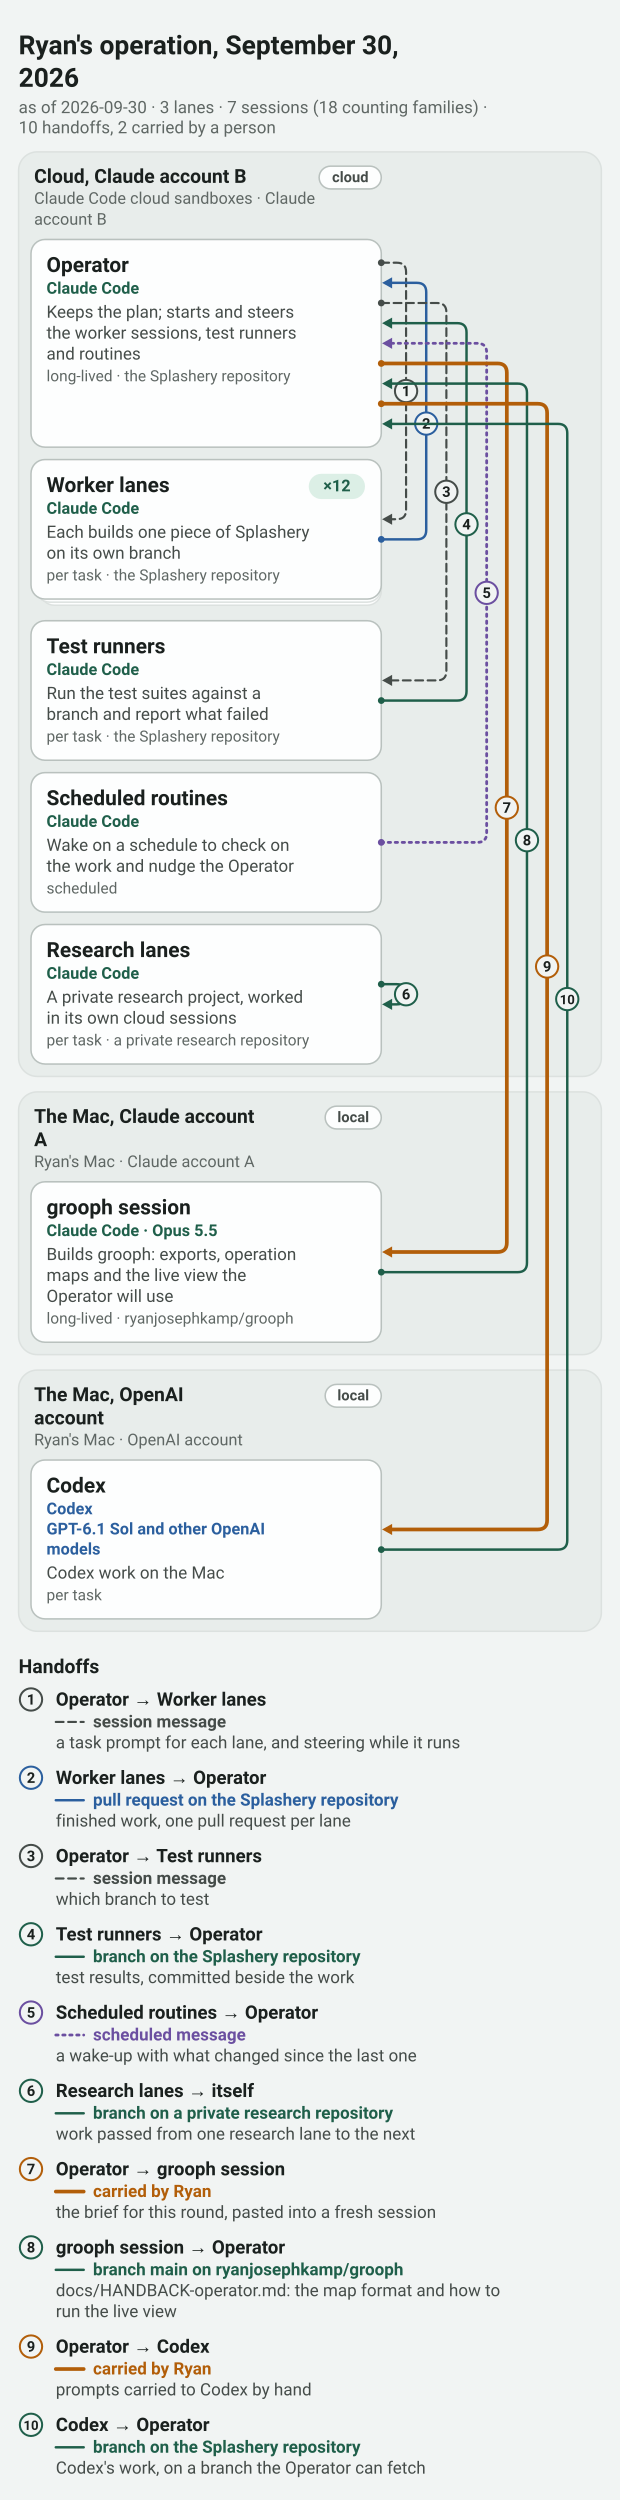
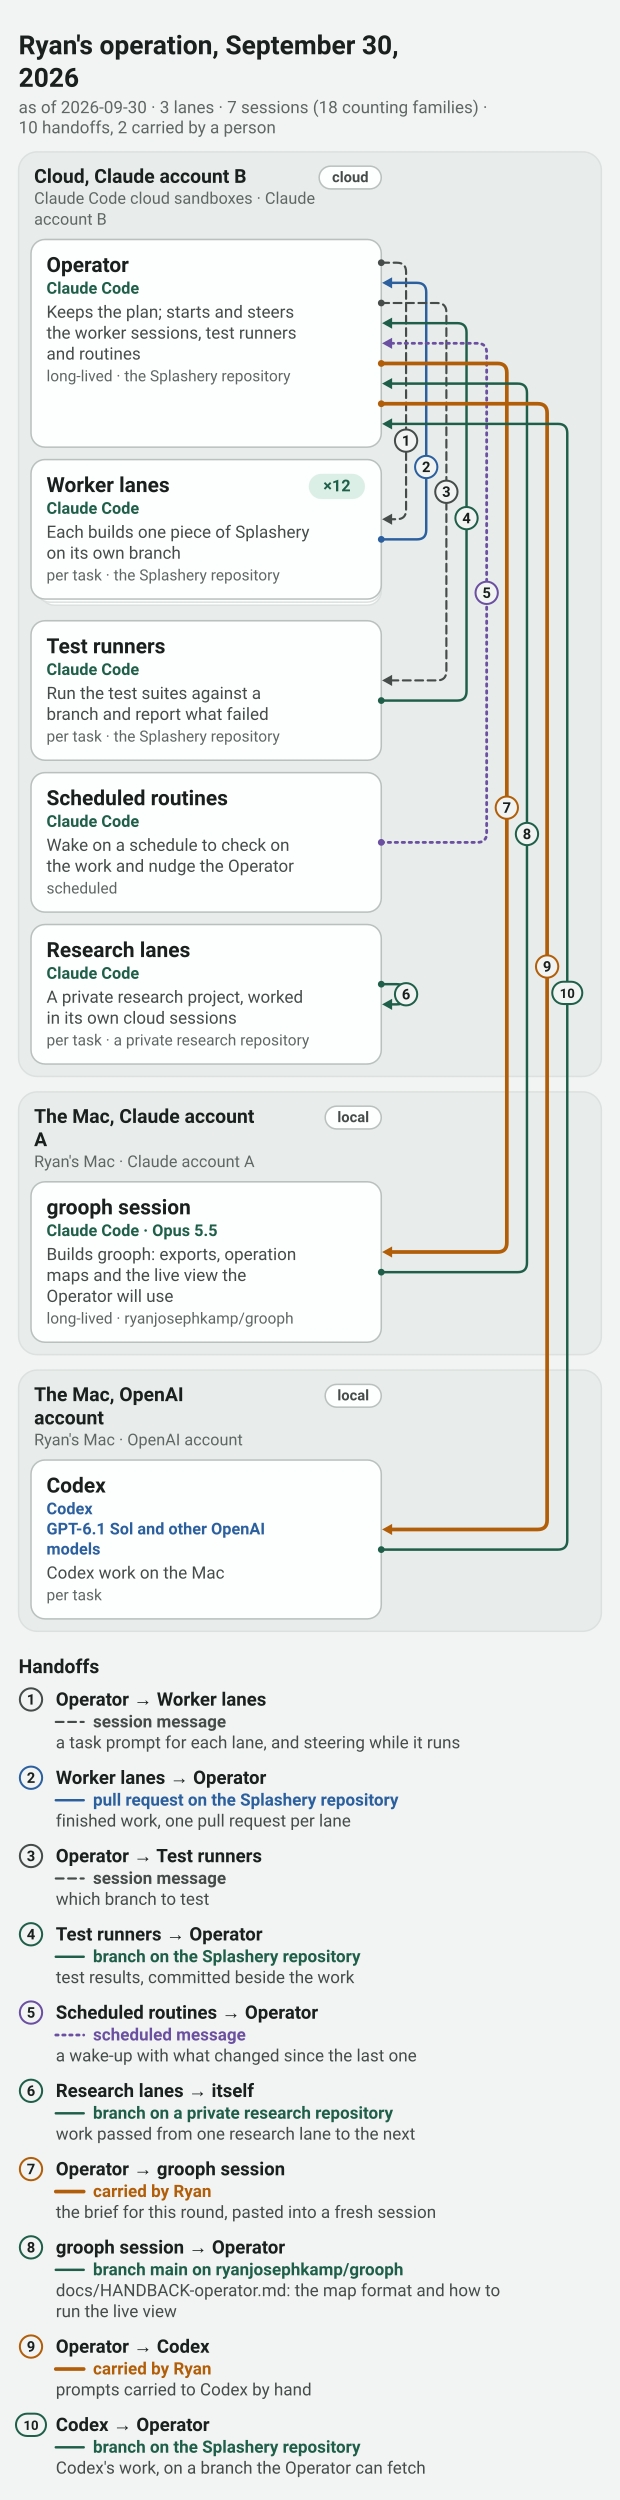
<svg xmlns="http://www.w3.org/2000/svg" class="grooph-picture" data-picture="map" viewBox="0 0 400 1613" width="400" height="1613" role="img" font-family="system-ui, -apple-system, 'Segoe UI', Roboto, 'Helvetica Neue', Arial, sans-serif">
  <rect x="0" y="0" width="400" height="1613" style="fill:#f1f4f3" />
  <text x="12" y="35" font-size="17" font-weight="700" style="fill:#1a201e">Ryan's operation, September 30,</text>
  <text x="12" y="56" font-size="17" font-weight="700" style="fill:#1a201e">2026</text>
  <text x="12" y="73" font-size="11" style="fill:#5f6764">as of 2026-09-30 · 3 lanes · 7 sessions (18 counting families) ·</text>
  <text x="12" y="86" font-size="11" style="fill:#5f6764">10 handoffs, 2 carried by a person</text>
  <g data-lane="cloud-b">
    <rect x="12" y="98" width="376" height="596.5" rx="12" stroke-width="1" style="fill:#e8edeb;stroke:#dce1df" />
    <text x="22" y="118" font-size="12.5" font-weight="700" style="fill:#1a201e">Cloud, Claude account B</text>
    <rect x="205.9" y="107.2" width="40.1" height="14.7" rx="7.4" stroke-width="1" style="fill:#fdfefe;stroke:#b9c1be" />
    <text x="226" y="117.5" font-size="9.5" font-weight="700" text-anchor="middle" style="fill:#454c49">cloud</text>
    <text x="22" y="131.5" font-size="10.5" style="fill:#5f6764">Claude Code cloud sandboxes · Claude</text>
    <text x="22" y="145" font-size="10.5" style="fill:#5f6764">account B</text>
  </g>
  <g data-lane="mac-a">
    <rect x="12" y="704.5" width="376" height="169.5" rx="12" stroke-width="1" style="fill:#e8edeb;stroke:#dce1df" />
    <text x="22" y="724.5" font-size="12.5" font-weight="700" style="fill:#1a201e">The Mac, Claude account</text>
    <rect x="209.8" y="713.7" width="36.2" height="14.7" rx="7.4" stroke-width="1" style="fill:#fdfefe;stroke:#b9c1be" />
    <text x="227.9" y="724" font-size="9.5" font-weight="700" text-anchor="middle" style="fill:#454c49">local</text>
    <text x="22" y="739.5" font-size="12.5" font-weight="700" style="fill:#1a201e">A</text>
    <text x="22" y="753" font-size="10.5" style="fill:#5f6764">Ryan's Mac · Claude account A</text>
  </g>
  <g data-lane="mac-openai">
    <rect x="12" y="884" width="376" height="168.5" rx="12" stroke-width="1" style="fill:#e8edeb;stroke:#dce1df" />
    <text x="22" y="904" font-size="12.5" font-weight="700" style="fill:#1a201e">The Mac, OpenAI</text>
    <rect x="209.8" y="893.2" width="36.2" height="14.7" rx="7.4" stroke-width="1" style="fill:#fdfefe;stroke:#b9c1be" />
    <text x="227.9" y="903.5" font-size="9.5" font-weight="700" text-anchor="middle" style="fill:#454c49">local</text>
    <text x="22" y="919" font-size="12.5" font-weight="700" style="fill:#1a201e">account</text>
    <text x="22" y="932.5" font-size="10.5" style="fill:#5f6764">Ryan's Mac · OpenAI account</text>
  </g>
  <g data-session="operator">
    <rect data-card="" x="20" y="154.5" width="226" height="134" rx="9" stroke-width="1" style="fill:#fdfefe;stroke:#b9c1be" />
    <text x="30" y="175.5" font-size="13.5" font-weight="700" style="fill:#1a201e">Operator</text>
    <text x="30" y="189.5" font-size="10.5" font-weight="700" style="fill:#1f5f4a">Claude Code</text>
    <text x="30" y="205" font-size="11" style="fill:#454c49">Keeps the plan; starts and steers</text>
    <text x="30" y="218.5" font-size="11" style="fill:#454c49">the worker sessions, test runners</text>
    <text x="30" y="232" font-size="11" style="fill:#454c49">and routines</text>
    <text x="30" y="246" font-size="10" style="fill:#5f6764">long-lived · the Splashery repository</text>
  </g>
  <g data-session="workers">
    <rect x="26" y="302.5" width="220" height="88" rx="9" stroke-width="1" style="fill:#fdfefe;stroke:#dce1df" />
    <rect x="23" y="299.5" width="223" height="89" rx="9" stroke-width="1" style="fill:#fdfefe;stroke:#dce1df" />
    <rect data-card="" x="20" y="296.5" width="226" height="90" rx="9" stroke-width="1" style="fill:#fdfefe;stroke:#b9c1be" />
    <text x="30" y="317.5" font-size="13.5" font-weight="700" style="fill:#1a201e">Worker lanes</text>
    <rect x="199.2" y="305.7" width="36.3" height="16.3" rx="8.1" style="fill:#dcefe6" />
    <text x="217.4" y="317" font-size="10.5" font-weight="700" text-anchor="middle" style="fill:#1f5f4a">×12</text>
    <text x="30" y="331.5" font-size="10.5" font-weight="700" style="fill:#1f5f4a">Claude Code</text>
    <text x="30" y="347" font-size="11" style="fill:#454c49">Each builds one piece of Splashery</text>
    <text x="30" y="360.5" font-size="11" style="fill:#454c49">on its own branch</text>
    <text x="30" y="374.5" font-size="10" style="fill:#5f6764">per task · the Splashery repository</text>
  </g>
  <g data-session="test-runners">
    <rect data-card="" x="20" y="400.5" width="226" height="90" rx="9" stroke-width="1" style="fill:#fdfefe;stroke:#b9c1be" />
    <text x="30" y="421.5" font-size="13.5" font-weight="700" style="fill:#1a201e">Test runners</text>
    <text x="30" y="435.5" font-size="10.5" font-weight="700" style="fill:#1f5f4a">Claude Code</text>
    <text x="30" y="451" font-size="11" style="fill:#454c49">Run the test suites against a</text>
    <text x="30" y="464.5" font-size="11" style="fill:#454c49">branch and report what failed</text>
    <text x="30" y="478.5" font-size="10" style="fill:#5f6764">per task · the Splashery repository</text>
  </g>
  <g data-session="routines">
    <rect data-card="" x="20" y="498.5" width="226" height="90" rx="9" stroke-width="1" style="fill:#fdfefe;stroke:#b9c1be" />
    <text x="30" y="519.5" font-size="13.5" font-weight="700" style="fill:#1a201e">Scheduled routines</text>
    <text x="30" y="533.5" font-size="10.5" font-weight="700" style="fill:#1f5f4a">Claude Code</text>
    <text x="30" y="549" font-size="11" style="fill:#454c49">Wake on a schedule to check on</text>
    <text x="30" y="562.5" font-size="11" style="fill:#454c49">the work and nudge the Operator</text>
    <text x="30" y="576.5" font-size="10" style="fill:#5f6764">scheduled</text>
  </g>
  <g data-session="research">
    <rect data-card="" x="20" y="596.5" width="226" height="90" rx="9" stroke-width="1" style="fill:#fdfefe;stroke:#b9c1be" />
    <text x="30" y="617.5" font-size="13.5" font-weight="700" style="fill:#1a201e">Research lanes</text>
    <text x="30" y="631.5" font-size="10.5" font-weight="700" style="fill:#1f5f4a">Claude Code</text>
    <text x="30" y="647" font-size="11" style="fill:#454c49">A private research project, worked</text>
    <text x="30" y="660.5" font-size="11" style="fill:#454c49">in its own cloud sessions</text>
    <text x="30" y="674.5" font-size="10" style="fill:#5f6764">per task · a private research repository</text>
  </g>
  <g data-session="grooph">
    <rect data-card="" x="20" y="762.5" width="226" height="103.5" rx="9" stroke-width="1" style="fill:#fdfefe;stroke:#b9c1be" />
    <text x="30" y="783.5" font-size="13.5" font-weight="700" style="fill:#1a201e">grooph session</text>
    <text x="30" y="797.5" font-size="10.5" font-weight="700" style="fill:#1f5f4a">Claude Code · Opus 5.5</text>
    <text x="30" y="813" font-size="11" style="fill:#454c49">Builds grooph: exports, operation</text>
    <text x="30" y="826.5" font-size="11" style="fill:#454c49">maps and the live view the</text>
    <text x="30" y="840" font-size="11" style="fill:#454c49">Operator will use</text>
    <text x="30" y="854" font-size="10" style="fill:#5f6764">long-lived · ryanjosephkamp/grooph</text>
  </g>
  <g data-session="codex">
    <rect data-card="" x="20" y="942" width="226" height="102.5" rx="9" stroke-width="1" style="fill:#fdfefe;stroke:#b9c1be" />
    <text x="30" y="963" font-size="13.5" font-weight="700" style="fill:#1a201e">Codex</text>
    <text x="30" y="977" font-size="10.5" font-weight="700" style="fill:#2b5f9e">Codex</text>
    <text x="30" y="990" font-size="10.5" font-weight="700" style="fill:#2b5f9e">GPT-6.1 Sol and other OpenAI</text>
    <text x="30" y="1003" font-size="10.5" font-weight="700" style="fill:#2b5f9e">models</text>
    <text x="30" y="1018.5" font-size="11" style="fill:#454c49">Codex work on the Mac</text>
    <text x="30" y="1032.5" font-size="10" style="fill:#5f6764">per task</text>
  </g>
  <g data-handoff="h-start-workers">
    <path d="M246,169.5 H256 Q262,169.5 262,175.5 V329 Q262,335 256,335 H251.5" fill="none" stroke-width="1.4" stroke-linecap="round" stroke-dasharray="5 3" style="stroke:#454c49" />
    <circle cx="246" cy="169.5" r="2.2" style="fill:#454c49" />
    <path d="M246.5,335 l6.5,-3.6 v7.2 z" style="fill:#454c49" />
-     <circle cx="262" cy="252.3" r="7.2" stroke-width="1.3" style="fill:#f1f4f3;stroke:#454c49" />
-     <text x="262" y="255.6" font-size="9.5" font-weight="700" text-anchor="middle" style="fill:#1a201e">1</text>
+     <g data-badge="">
+       <circle cx="262" cy="284.3" r="7.2" stroke-width="1.3" style="fill:#f1f4f3;stroke:#454c49" />
+       <text x="262" y="287.6" font-size="9.5" font-weight="700" text-anchor="middle" style="fill:#1a201e">1</text>
+     </g>
  </g>
  <g data-handoff="h-workers-back">
    <path d="M246,348 H269 Q275,348 275,342 V188.5 Q275,182.5 269,182.5 H251.5" fill="none" stroke-width="1.6" stroke-linecap="round" style="stroke:#2b5f9e" />
    <circle cx="246" cy="348" r="2.2" style="fill:#2b5f9e" />
    <path d="M246.5,182.5 l6.5,-3.6 v7.2 z" style="fill:#2b5f9e" />
-     <circle cx="275" cy="273.3" r="7.2" stroke-width="1.3" style="fill:#f1f4f3;stroke:#2b5f9e" />
-     <text x="275" y="276.6" font-size="9.5" font-weight="700" text-anchor="middle" style="fill:#1a201e">2</text>
+     <g data-badge="">
+       <circle cx="275" cy="301.3" r="7.2" stroke-width="1.3" style="fill:#f1f4f3;stroke:#2b5f9e" />
+       <text x="275" y="304.6" font-size="9.5" font-weight="700" text-anchor="middle" style="fill:#1a201e">2</text>
+     </g>
  </g>
  <g data-handoff="h-start-tests">
    <path d="M246,195.5 H282 Q288,195.5 288,201.5 V433 Q288,439 282,439 H251.5" fill="none" stroke-width="1.4" stroke-linecap="round" stroke-dasharray="5 3" style="stroke:#454c49" />
    <circle cx="246" cy="195.5" r="2.2" style="fill:#454c49" />
    <path d="M246.5,439 l6.5,-3.6 v7.2 z" style="fill:#454c49" />
-     <circle cx="288" cy="317.3" r="7.2" stroke-width="1.3" style="fill:#f1f4f3;stroke:#454c49" />
-     <text x="288" y="320.6" font-size="9.5" font-weight="700" text-anchor="middle" style="fill:#1a201e">3</text>
+     <g data-badge="">
+       <circle cx="288" cy="317.3" r="7.2" stroke-width="1.3" style="fill:#f1f4f3;stroke:#454c49" />
+       <text x="288" y="320.6" font-size="9.5" font-weight="700" text-anchor="middle" style="fill:#1a201e">3</text>
+     </g>
  </g>
  <g data-handoff="h-tests-back">
    <path d="M246,452 H295 Q301,452 301,446 V214.5 Q301,208.5 295,208.5 H251.5" fill="none" stroke-width="1.6" stroke-linecap="round" style="stroke:#1f5f4a" />
    <circle cx="246" cy="452" r="2.2" style="fill:#1f5f4a" />
    <path d="M246.5,208.5 l6.5,-3.6 v7.2 z" style="fill:#1f5f4a" />
-     <circle cx="301" cy="338.3" r="7.2" stroke-width="1.3" style="fill:#f1f4f3;stroke:#1f5f4a" />
-     <text x="301" y="341.6" font-size="9.5" font-weight="700" text-anchor="middle" style="fill:#1a201e">4</text>
+     <g data-badge="">
+       <circle cx="301" cy="334.3" r="7.2" stroke-width="1.3" style="fill:#f1f4f3;stroke:#1f5f4a" />
+       <text x="301" y="337.6" font-size="9.5" font-weight="700" text-anchor="middle" style="fill:#1a201e">4</text>
+     </g>
  </g>
  <g data-handoff="h-routines">
    <path d="M246,543.5 H308 Q314,543.5 314,537.5 V227.5 Q314,221.5 308,221.5 H251.5" fill="none" stroke-width="1.8" stroke-linecap="round" stroke-dasharray="1.5 3" style="stroke:#6b4fa0" />
    <circle cx="246" cy="543.5" r="2.2" style="fill:#6b4fa0" />
    <path d="M246.5,221.5 l6.5,-3.6 v7.2 z" style="fill:#6b4fa0" />
-     <circle cx="314" cy="382.5" r="7.2" stroke-width="1.3" style="fill:#f1f4f3;stroke:#6b4fa0" />
-     <text x="314" y="385.8" font-size="9.5" font-weight="700" text-anchor="middle" style="fill:#1a201e">5</text>
+     <g data-badge="">
+       <circle cx="314" cy="382.5" r="7.2" stroke-width="1.3" style="fill:#f1f4f3;stroke:#6b4fa0" />
+       <text x="314" y="385.8" font-size="9.5" font-weight="700" text-anchor="middle" style="fill:#1a201e">5</text>
+     </g>
  </g>
  <g data-handoff="h-research">
    <path d="M246,635 H256 Q262,635 262,641 V642 Q262,648 256,648 H251.5" fill="none" stroke-width="1.6" stroke-linecap="round" style="stroke:#1f5f4a" />
    <circle cx="246" cy="635" r="2.2" style="fill:#1f5f4a" />
    <path d="M246.5,648 l6.5,-3.6 v7.2 z" style="fill:#1f5f4a" />
-     <circle cx="262" cy="641.5" r="7.2" stroke-width="1.3" style="fill:#f1f4f3;stroke:#1f5f4a" />
-     <text x="262" y="644.8" font-size="9.5" font-weight="700" text-anchor="middle" style="fill:#1a201e">6</text>
+     <g data-badge="">
+       <circle cx="262" cy="641.5" r="7.2" stroke-width="1.3" style="fill:#f1f4f3;stroke:#1f5f4a" />
+       <text x="262" y="644.8" font-size="9.5" font-weight="700" text-anchor="middle" style="fill:#1a201e">6</text>
+     </g>
  </g>
  <g data-handoff="h-brief-grooph">
    <path d="M246,234.5 H321 Q327,234.5 327,240.5 V801.8 Q327,807.8 321,807.8 H251.5" fill="none" stroke-width="2.4" stroke-linecap="round" style="stroke:#b25e09" />
    <circle cx="246" cy="234.5" r="2.2" style="fill:#b25e09" />
    <path d="M246.5,807.8 l6.5,-3.6 v7.2 z" style="fill:#b25e09" />
-     <circle cx="327" cy="521.1" r="7.2" stroke-width="1.3" style="fill:#f1f4f3;stroke:#b25e09" />
-     <text x="327" y="524.4" font-size="9.5" font-weight="700" text-anchor="middle" style="fill:#1a201e">7</text>
+     <g data-badge="">
+       <circle cx="327" cy="521.1" r="7.2" stroke-width="1.3" style="fill:#f1f4f3;stroke:#b25e09" />
+       <text x="327" y="524.4" font-size="9.5" font-weight="700" text-anchor="middle" style="fill:#1a201e">7</text>
+     </g>
  </g>
  <g data-handoff="h-grooph-back">
    <path d="M246,820.8 H334 Q340,820.8 340,814.8 V253.5 Q340,247.5 334,247.5 H251.5" fill="none" stroke-width="1.6" stroke-linecap="round" style="stroke:#1f5f4a" />
    <circle cx="246" cy="820.8" r="2.2" style="fill:#1f5f4a" />
    <path d="M246.5,247.5 l6.5,-3.6 v7.2 z" style="fill:#1f5f4a" />
-     <circle cx="340" cy="542.1" r="7.2" stroke-width="1.3" style="fill:#f1f4f3;stroke:#1f5f4a" />
-     <text x="340" y="545.4" font-size="9.5" font-weight="700" text-anchor="middle" style="fill:#1a201e">8</text>
+     <g data-badge="">
+       <circle cx="340" cy="538.1" r="7.2" stroke-width="1.3" style="fill:#f1f4f3;stroke:#1f5f4a" />
+       <text x="340" y="541.4" font-size="9.5" font-weight="700" text-anchor="middle" style="fill:#1a201e">8</text>
+     </g>
  </g>
  <g data-handoff="h-brief-codex">
    <path d="M246,260.5 H347 Q353,260.5 353,266.5 V980.8 Q353,986.8 347,986.8 H251.5" fill="none" stroke-width="2.4" stroke-linecap="round" style="stroke:#b25e09" />
    <circle cx="246" cy="260.5" r="2.2" style="fill:#b25e09" />
    <path d="M246.5,986.8 l6.5,-3.6 v7.2 z" style="fill:#b25e09" />
-     <circle cx="353" cy="623.6" r="7.2" stroke-width="1.3" style="fill:#f1f4f3;stroke:#b25e09" />
-     <text x="353" y="626.9" font-size="9.5" font-weight="700" text-anchor="middle" style="fill:#1a201e">9</text>
+     <g data-badge="">
+       <circle cx="353" cy="623.6" r="7.2" stroke-width="1.3" style="fill:#f1f4f3;stroke:#b25e09" />
+       <text x="353" y="626.9" font-size="9.5" font-weight="700" text-anchor="middle" style="fill:#1a201e">9</text>
+     </g>
  </g>
  <g data-handoff="h-codex-back">
    <path d="M246,999.8 H360 Q366,999.8 366,993.8 V279.5 Q366,273.5 360,273.5 H251.5" fill="none" stroke-width="1.6" stroke-linecap="round" style="stroke:#1f5f4a" />
    <circle cx="246" cy="999.8" r="2.2" style="fill:#1f5f4a" />
    <path d="M246.5,273.5 l6.5,-3.6 v7.2 z" style="fill:#1f5f4a" />
-     <circle cx="366" cy="644.6" r="7.2" stroke-width="1.3" style="fill:#f1f4f3;stroke:#1f5f4a" />
-     <text x="366" y="647.9" font-size="8.5" font-weight="700" text-anchor="middle" style="fill:#1a201e">10</text>
+     <g data-badge="">
+       <rect x="356.3" y="633.4" width="19.4" height="14.4" rx="7.2" stroke-width="1.3" style="fill:#f1f4f3;stroke:#1f5f4a" />
+       <text x="366" y="643.9" font-size="8.5" font-weight="700" text-anchor="middle" style="fill:#1a201e">10</text>
+     </g>
  </g>
  <text x="12" y="1079.5" font-size="12.5" font-weight="700" style="fill:#1a201e">Handoffs</text>
  <g data-handoff-row="h-start-workers">
    <rect data-row="" x="8" y="1086.5" width="384" height="47.5" rx="8" style="fill:transparent" />
    <circle cx="20" cy="1096.5" r="7.2" stroke-width="1.3" style="fill:#f1f4f3;stroke:#454c49" />
    <text x="20" y="1099.8" font-size="9.5" font-weight="700" text-anchor="middle" style="fill:#1a201e">1</text>
    <text x="36" y="1100.5" font-size="12" font-weight="700" style="fill:#1a201e">Operator → Worker lanes</text>
    <path d="M36,1111 h18" fill="none" stroke-width="1.4" stroke-linecap="round" stroke-dasharray="5 3" style="stroke:#454c49" />
    <text x="60" y="1114.5" font-size="11" font-weight="700" style="fill:#454c49">session message</text>
    <text x="36" y="1128" font-size="11" style="fill:#454c49">a task prompt for each lane, and steering while it runs</text>
  </g>
  <g data-handoff-row="h-workers-back">
    <rect data-row="" x="8" y="1137" width="384" height="47.5" rx="8" style="fill:transparent" />
    <circle cx="20" cy="1147" r="7.2" stroke-width="1.3" style="fill:#f1f4f3;stroke:#2b5f9e" />
    <text x="20" y="1150.3" font-size="9.5" font-weight="700" text-anchor="middle" style="fill:#1a201e">2</text>
    <text x="36" y="1151" font-size="12" font-weight="700" style="fill:#1a201e">Worker lanes → Operator</text>
    <path d="M36,1161.5 h18" fill="none" stroke-width="1.6" stroke-linecap="round" style="stroke:#2b5f9e" />
    <text x="60" y="1165" font-size="11" font-weight="700" style="fill:#2b5f9e">pull request on the Splashery repository</text>
    <text x="36" y="1178.5" font-size="11" style="fill:#454c49">finished work, one pull request per lane</text>
  </g>
  <g data-handoff-row="h-start-tests">
    <rect data-row="" x="8" y="1187.5" width="384" height="47.5" rx="8" style="fill:transparent" />
    <circle cx="20" cy="1197.5" r="7.2" stroke-width="1.3" style="fill:#f1f4f3;stroke:#454c49" />
    <text x="20" y="1200.8" font-size="9.5" font-weight="700" text-anchor="middle" style="fill:#1a201e">3</text>
    <text x="36" y="1201.5" font-size="12" font-weight="700" style="fill:#1a201e">Operator → Test runners</text>
    <path d="M36,1212 h18" fill="none" stroke-width="1.4" stroke-linecap="round" stroke-dasharray="5 3" style="stroke:#454c49" />
    <text x="60" y="1215.5" font-size="11" font-weight="700" style="fill:#454c49">session message</text>
    <text x="36" y="1229" font-size="11" style="fill:#454c49">which branch to test</text>
  </g>
  <g data-handoff-row="h-tests-back">
    <rect data-row="" x="8" y="1238" width="384" height="47.5" rx="8" style="fill:transparent" />
    <circle cx="20" cy="1248" r="7.2" stroke-width="1.3" style="fill:#f1f4f3;stroke:#1f5f4a" />
    <text x="20" y="1251.3" font-size="9.5" font-weight="700" text-anchor="middle" style="fill:#1a201e">4</text>
    <text x="36" y="1252" font-size="12" font-weight="700" style="fill:#1a201e">Test runners → Operator</text>
    <path d="M36,1262.5 h18" fill="none" stroke-width="1.6" stroke-linecap="round" style="stroke:#1f5f4a" />
    <text x="60" y="1266" font-size="11" font-weight="700" style="fill:#1f5f4a">branch on the Splashery repository</text>
    <text x="36" y="1279.5" font-size="11" style="fill:#454c49">test results, committed beside the work</text>
  </g>
  <g data-handoff-row="h-routines">
    <rect data-row="" x="8" y="1288.5" width="384" height="47.5" rx="8" style="fill:transparent" />
    <circle cx="20" cy="1298.5" r="7.2" stroke-width="1.3" style="fill:#f1f4f3;stroke:#6b4fa0" />
    <text x="20" y="1301.8" font-size="9.5" font-weight="700" text-anchor="middle" style="fill:#1a201e">5</text>
    <text x="36" y="1302.5" font-size="12" font-weight="700" style="fill:#1a201e">Scheduled routines → Operator</text>
    <path d="M36,1313 h18" fill="none" stroke-width="1.8" stroke-linecap="round" stroke-dasharray="1.5 3" style="stroke:#6b4fa0" />
    <text x="60" y="1316.5" font-size="11" font-weight="700" style="fill:#6b4fa0">scheduled message</text>
    <text x="36" y="1330" font-size="11" style="fill:#454c49">a wake-up with what changed since the last one</text>
  </g>
  <g data-handoff-row="h-research">
    <rect data-row="" x="8" y="1339" width="384" height="47.5" rx="8" style="fill:transparent" />
    <circle cx="20" cy="1349" r="7.2" stroke-width="1.3" style="fill:#f1f4f3;stroke:#1f5f4a" />
    <text x="20" y="1352.3" font-size="9.5" font-weight="700" text-anchor="middle" style="fill:#1a201e">6</text>
    <text x="36" y="1353" font-size="12" font-weight="700" style="fill:#1a201e">Research lanes → itself</text>
    <path d="M36,1363.5 h18" fill="none" stroke-width="1.6" stroke-linecap="round" style="stroke:#1f5f4a" />
    <text x="60" y="1367" font-size="11" font-weight="700" style="fill:#1f5f4a">branch on a private research repository</text>
    <text x="36" y="1380.5" font-size="11" style="fill:#454c49">work passed from one research lane to the next</text>
  </g>
  <g data-handoff-row="h-brief-grooph">
    <rect data-row="" x="8" y="1389.5" width="384" height="47.5" rx="8" style="fill:transparent" />
    <circle cx="20" cy="1399.5" r="7.2" stroke-width="1.3" style="fill:#f1f4f3;stroke:#b25e09" />
    <text x="20" y="1402.8" font-size="9.5" font-weight="700" text-anchor="middle" style="fill:#1a201e">7</text>
    <text x="36" y="1403.5" font-size="12" font-weight="700" style="fill:#1a201e">Operator → grooph session</text>
    <path d="M36,1414 h18" fill="none" stroke-width="2.4" stroke-linecap="round" style="stroke:#b25e09" />
    <text x="60" y="1417.5" font-size="11" font-weight="700" style="fill:#b25e09">carried by Ryan</text>
    <text x="36" y="1431" font-size="11" style="fill:#454c49">the brief for this round, pasted into a fresh session</text>
  </g>
  <g data-handoff-row="h-grooph-back">
    <rect data-row="" x="8" y="1440" width="384" height="61" rx="8" style="fill:transparent" />
    <circle cx="20" cy="1450" r="7.2" stroke-width="1.3" style="fill:#f1f4f3;stroke:#1f5f4a" />
    <text x="20" y="1453.3" font-size="9.5" font-weight="700" text-anchor="middle" style="fill:#1a201e">8</text>
    <text x="36" y="1454" font-size="12" font-weight="700" style="fill:#1a201e">grooph session → Operator</text>
    <path d="M36,1464.5 h18" fill="none" stroke-width="1.6" stroke-linecap="round" style="stroke:#1f5f4a" />
    <text x="60" y="1468" font-size="11" font-weight="700" style="fill:#1f5f4a">branch main on ryanjosephkamp/grooph</text>
    <text x="36" y="1481.5" font-size="11" style="fill:#454c49">docs/HANDBACK-operator.md: the map format and how to</text>
    <text x="36" y="1495" font-size="11" style="fill:#454c49">run the live view</text>
  </g>
  <g data-handoff-row="h-brief-codex">
    <rect data-row="" x="8" y="1504" width="384" height="47.5" rx="8" style="fill:transparent" />
    <circle cx="20" cy="1514" r="7.2" stroke-width="1.3" style="fill:#f1f4f3;stroke:#b25e09" />
    <text x="20" y="1517.3" font-size="9.5" font-weight="700" text-anchor="middle" style="fill:#1a201e">9</text>
    <text x="36" y="1518" font-size="12" font-weight="700" style="fill:#1a201e">Operator → Codex</text>
    <path d="M36,1528.5 h18" fill="none" stroke-width="2.4" stroke-linecap="round" style="stroke:#b25e09" />
    <text x="60" y="1532" font-size="11" font-weight="700" style="fill:#b25e09">carried by Ryan</text>
    <text x="36" y="1545.5" font-size="11" style="fill:#454c49">prompts carried to Codex by hand</text>
  </g>
  <g data-handoff-row="h-codex-back">
    <rect data-row="" x="8" y="1554.5" width="384" height="47.5" rx="8" style="fill:transparent" />
-     <circle cx="20" cy="1564.5" r="7.2" stroke-width="1.3" style="fill:#f1f4f3;stroke:#1f5f4a" />
+     <rect x="10.3" y="1557.3" width="19.4" height="14.4" rx="7.2" stroke-width="1.3" style="fill:#f1f4f3;stroke:#1f5f4a" />
    <text x="20" y="1567.8" font-size="8.5" font-weight="700" text-anchor="middle" style="fill:#1a201e">10</text>
    <text x="36" y="1568.5" font-size="12" font-weight="700" style="fill:#1a201e">Codex → Operator</text>
    <path d="M36,1579 h18" fill="none" stroke-width="1.6" stroke-linecap="round" style="stroke:#1f5f4a" />
    <text x="60" y="1582.5" font-size="11" font-weight="700" style="fill:#1f5f4a">branch on the Splashery repository</text>
    <text x="36" y="1596" font-size="11" style="fill:#454c49">Codex's work, on a branch the Operator can fetch</text>
  </g>
</svg>
